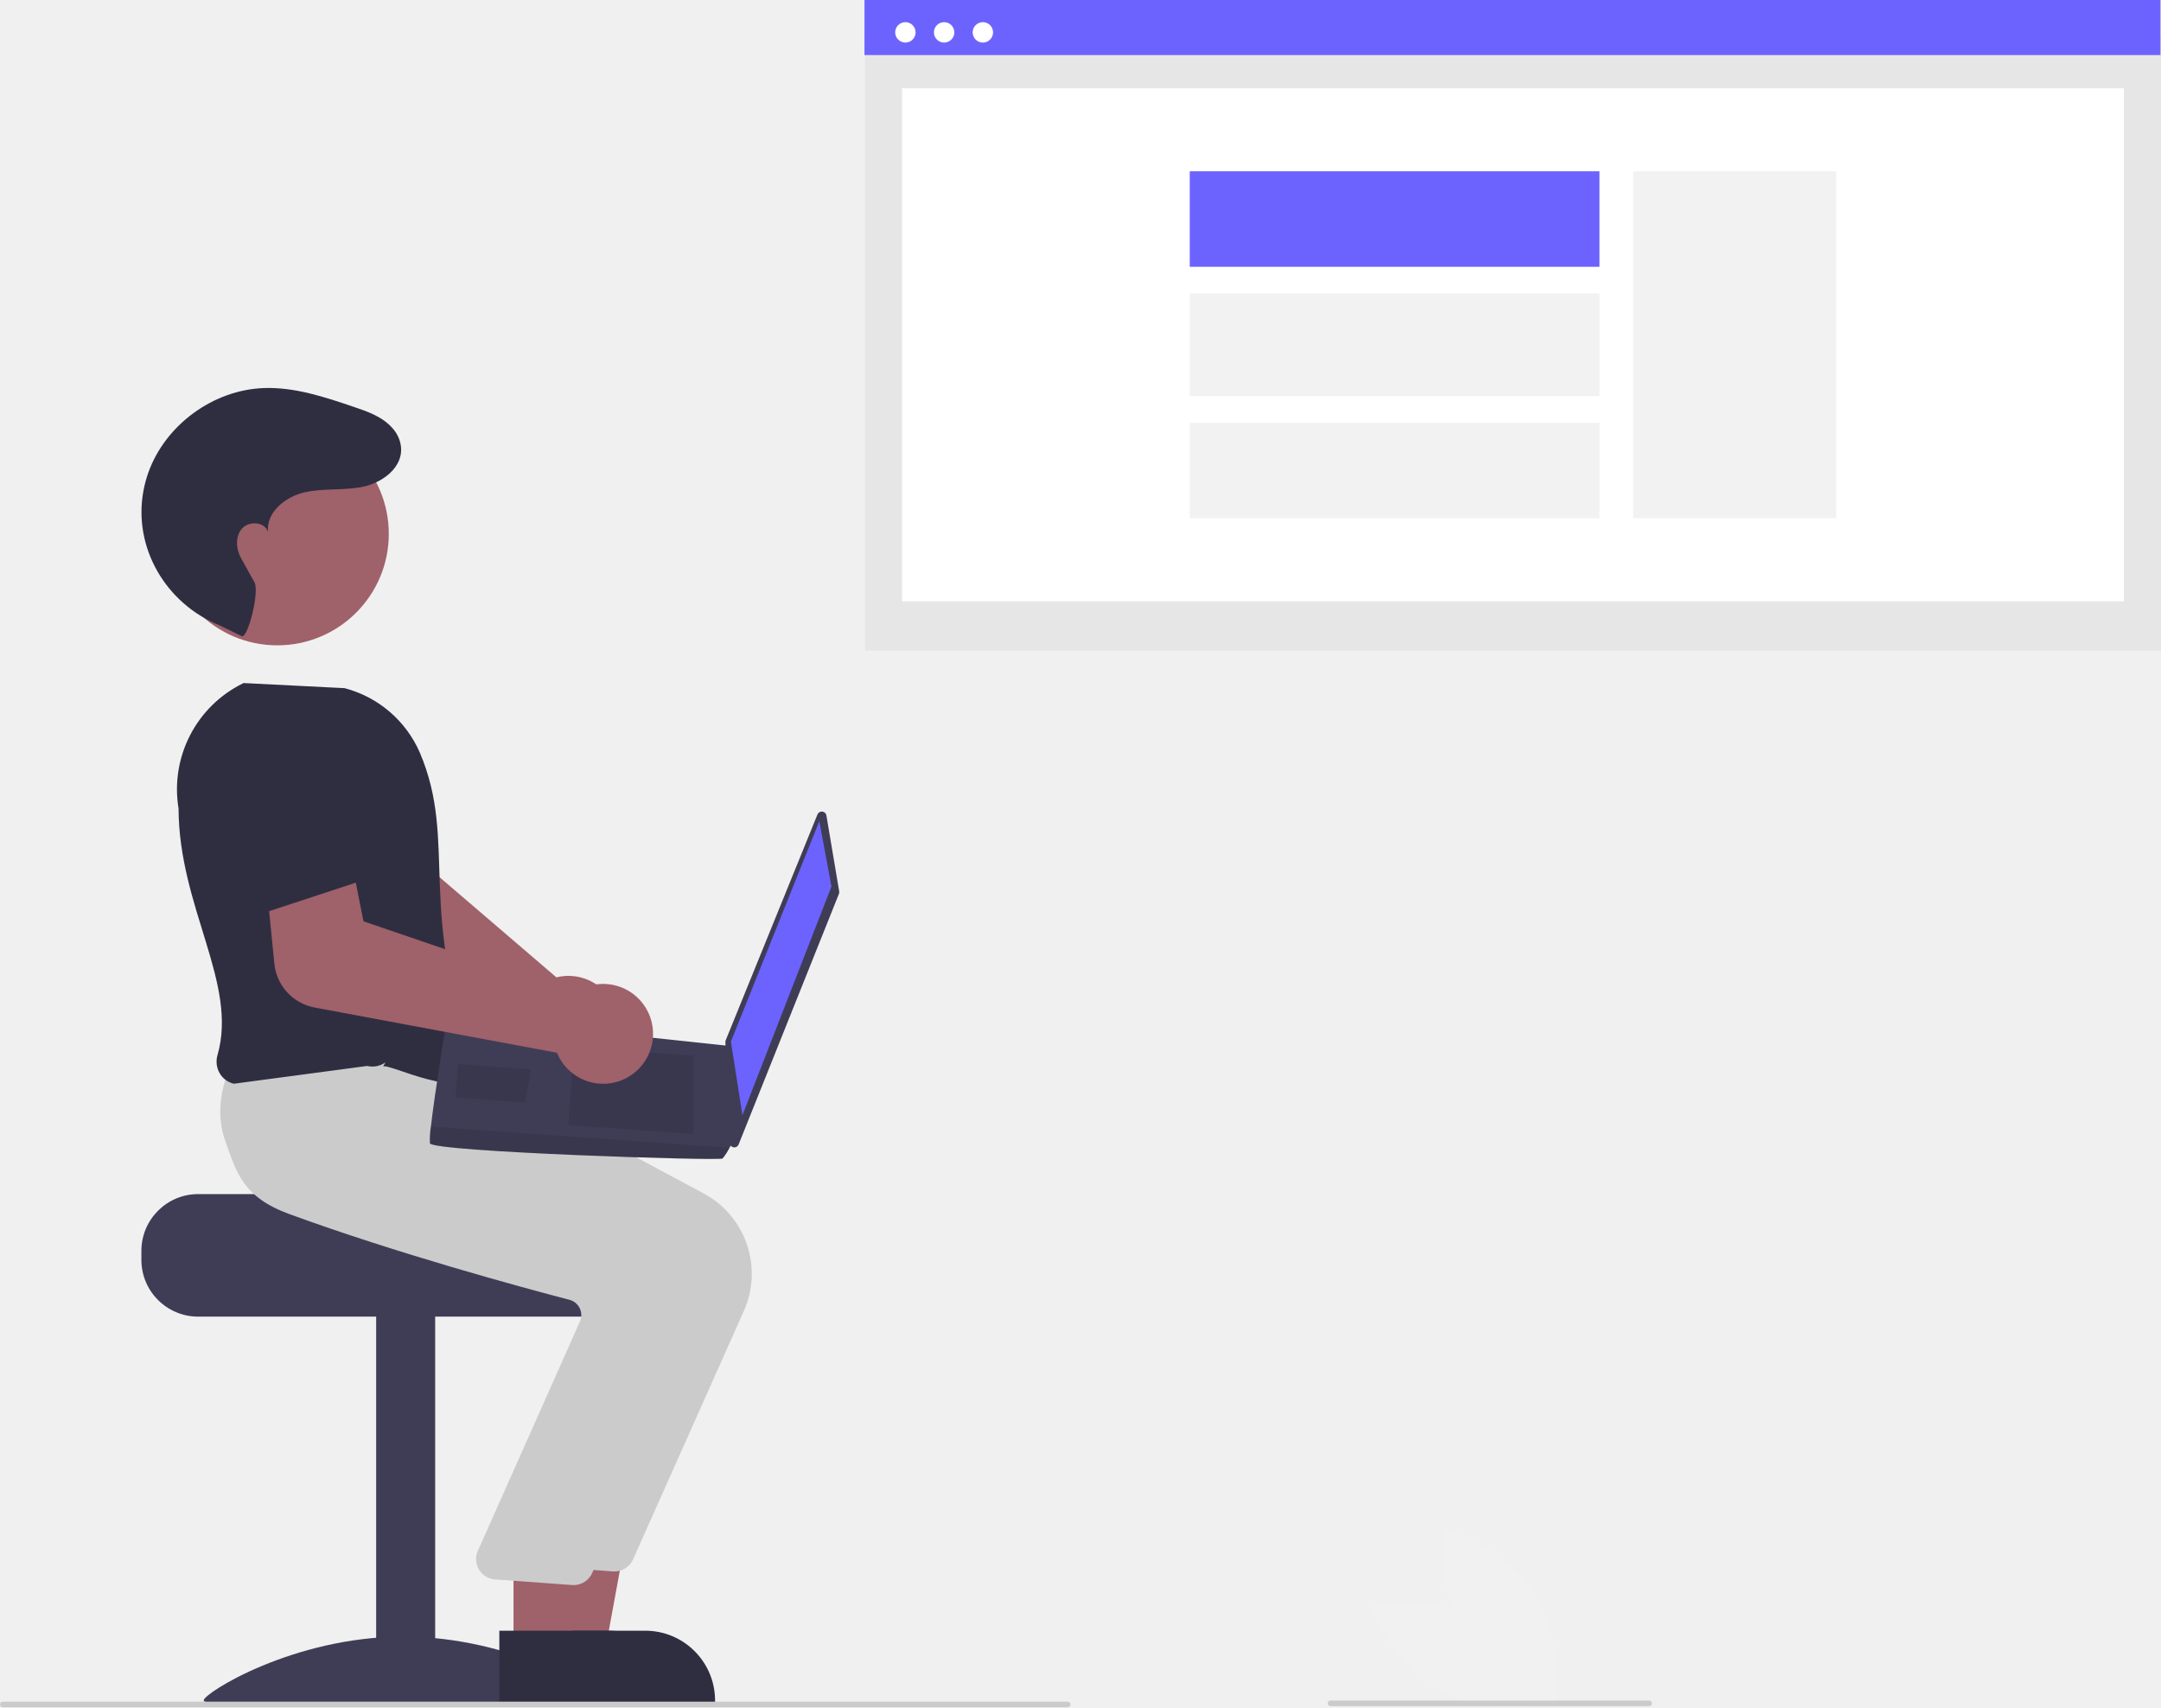
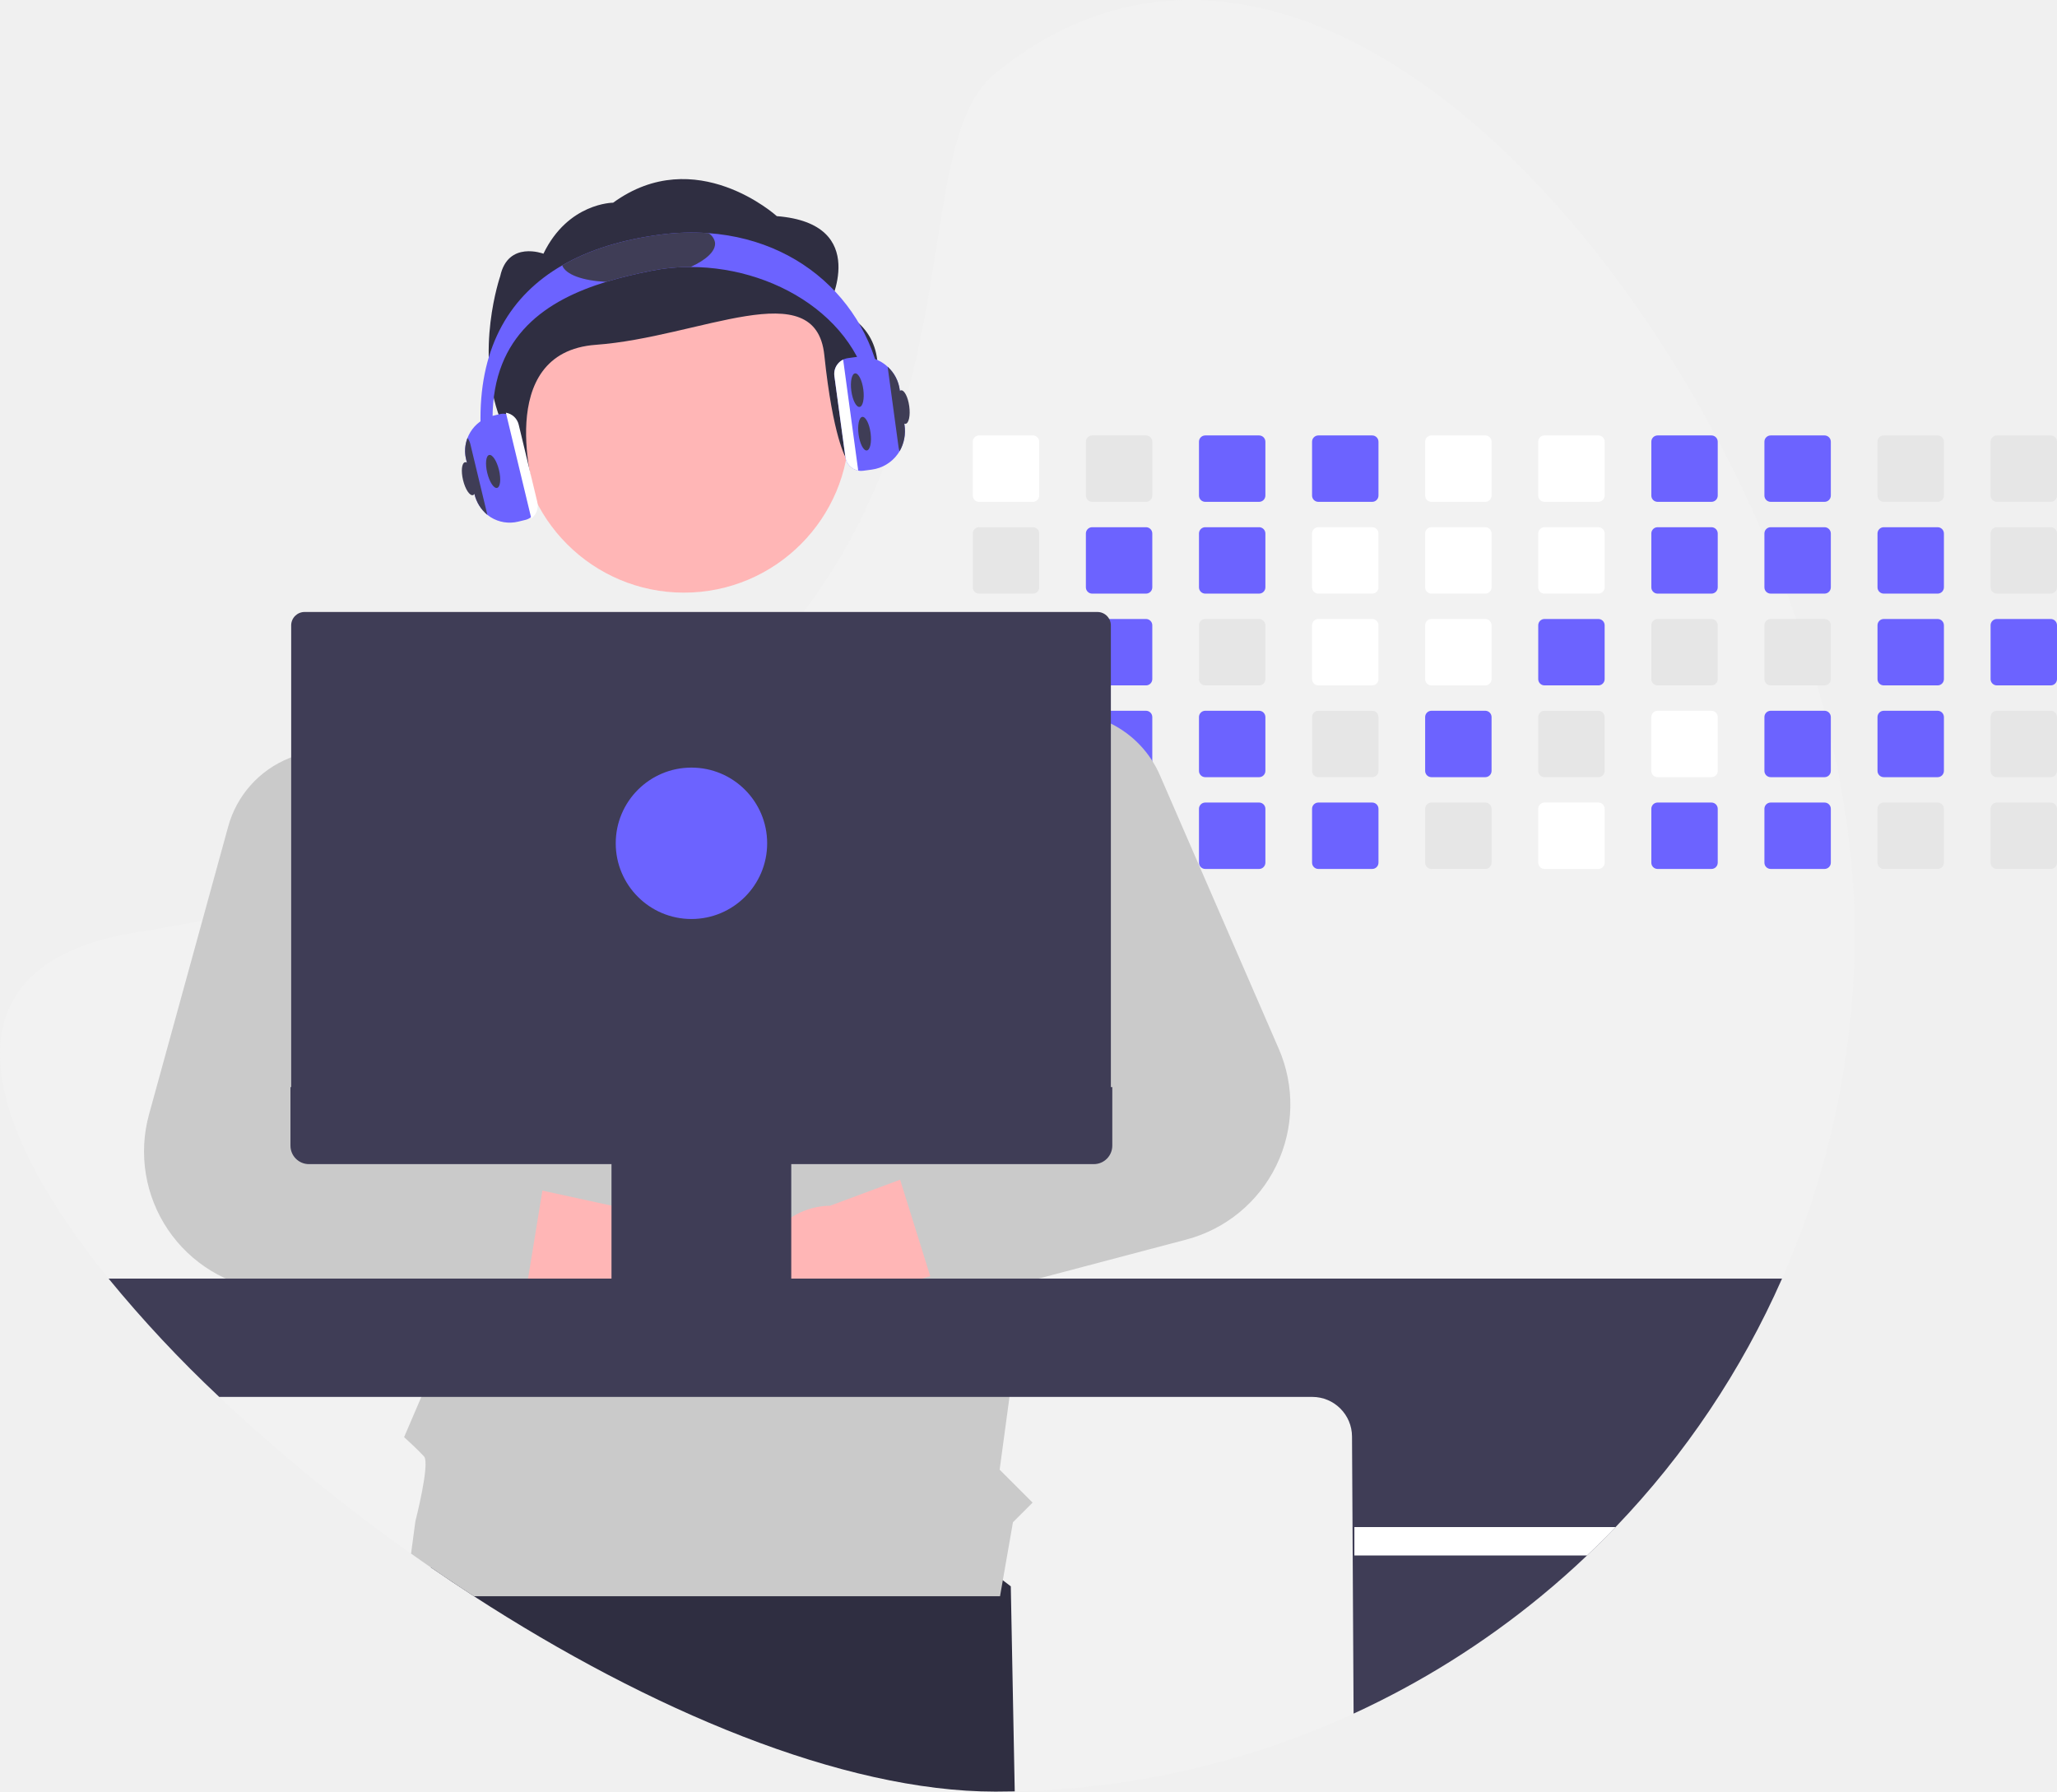
- <svg xmlns="http://www.w3.org/2000/svg" data-name="Layer 1" width="773.114" height="610.804" viewBox="0 0 773.114 610.804">
-   <rect id="e81a7c33-c795-457d-8abc-c4a3c260cd56" data-name="Rectangle 62" x="309.473" y="12.711" width="463.641" height="220.006" fill="#e6e6e6" />
-   <rect id="be98c830-918a-42d1-b1b0-0085d5874e90" data-name="Rectangle 75" x="322.731" y="31.577" width="437.126" height="183.558" fill="#fff" />
-   <rect id="ea07d9fd-7a34-4098-acd7-056fd1871281" data-name="Rectangle 80" x="309.276" width="463.641" height="19.697" fill="#6c63ff" />
-   <circle id="b9ed5a45-8896-4ed9-86b4-15f853c9a185" data-name="Ellipse 90" cx="323.913" cy="11.582" r="3.651" fill="#fff" />
-   <circle id="a9233a38-f8ba-48e0-88f3-496fd4836d40" data-name="Ellipse 91" cx="337.77" cy="11.582" r="3.651" fill="#fff" />
-   <circle id="aa82180f-a6a9-4f5f-82fc-e73106f4ad92" data-name="Ellipse 92" cx="351.627" cy="11.582" r="3.651" fill="#fff" />
-   <rect x="584.272" y="61.279" width="72.676" height="124.155" fill="#f2f2f2" />
-   <rect x="425.64" y="61.277" width="146.59" height="34.175" fill="#6c63ff" />
-   <rect x="425.64" y="104.969" width="146.59" height="36.771" fill="#f2f2f2" />
-   <rect x="425.64" y="151.257" width="146.59" height="34.175" fill="#f2f2f2" />
-   <path d="M434.646,511.7a17.867,17.867,0,0,0-19.79-17.862,17.202,17.202,0,0,0-2.348.433l-60.464-51.827,3.613-19.475-29.802-9.658-8.985,31.211a18.103,18.103,0,0,0,7.68,20.204l74.381,47.045a17.068,17.068,0,0,0,.091,1.752,17.867,17.867,0,0,0,21.691,15.502,17.382,17.382,0,0,0,2.105-.608A17.92,17.92,0,0,0,434.646,511.7Z" transform="translate(-213.4429 -144.5982)" fill="#9f616a" />
-   <path d="M284.325,571.807h77.958c0,2.241,80.345,4.059,80.345,4.059a20.884,20.884,0,0,1,3.426,3.248,20.152,20.152,0,0,1,4.71,12.99v3.248A20.305,20.305,0,0,1,430.466,615.65H284.325a20.315,20.315,0,0,1-20.297-20.297v-3.248A20.326,20.326,0,0,1,284.325,571.807Z" transform="translate(-213.4429 -144.5982)" fill="#3f3d56" />
-   <rect x="134.573" y="470.245" width="21.109" height="136.399" fill="#3f3d56" />
-   <path d="M429.206,752.939c0,2.554-31.988.988-71.447.988s-71.447,1.566-71.447-.988,31.988-22.806,71.447-22.806S429.206,750.385,429.206,752.939Z" transform="translate(-213.4429 -144.5982)" fill="#3f3d56" />
-   <polygon points="196.707 589.916 216.613 589.914 226.084 538.282 196.703 538.284 196.707 589.916" fill="#9f616a" />
-   <path d="M405.072,753.811l64.189-.002v-.812a24.984,24.984,0,0,0-24.983-24.984h-.003l-39.205.002Z" transform="translate(-213.4429 -144.5982)" fill="#2f2e41" />
-   <path d="M439.924,702.496l39.687-88.996a32.616,32.616,0,0,0-14.32-41.868l-86.083-46.161-39.282-3.341-36.234-3.294-.261.442c-.334.565-8.125,14.021-2.859,28.776,3.995,11.192,14.385,19.934,30.883,25.984,38.507,14.119,82.991,26.187,100.328,30.719a5.604,5.604,0,0,1,3.591,2.857,5.681,5.681,0,0,1,.319,4.545L398.822,694.997a7.307,7.307,0,0,0,6.186,9.79l27.55,2.006q.351.033.699.033A7.302,7.302,0,0,0,439.924,702.496Z" transform="translate(-213.4429 -144.5982)" fill="#cbcbcb" />
-   <polygon points="183.716 589.916 203.622 589.914 213.094 538.282 183.713 538.284 183.716 589.916" fill="#9f616a" />
-   <path d="M392.082,753.811l64.189-.002v-.812a24.984,24.984,0,0,0-24.983-24.984h-.003l-39.205.002Z" transform="translate(-213.4429 -144.5982)" fill="#2f2e41" />
-   <path d="M425.31,707.367l39.687-88.996a32.616,32.616,0,0,0-14.32-41.868l-86.083-46.161-39.282-3.341-28.381-2.462.004-.389c-.334.565-8.125,14.021-2.859,28.776,3.995,11.192,6.266,19.934,22.764,25.984,38.507,14.119,82.991,26.187,100.328,30.719a5.604,5.604,0,0,1,3.591,2.857,5.681,5.681,0,0,1,.319,4.545L384.208,699.868a7.307,7.307,0,0,0,6.186,9.79l27.55,2.006q.351.033.699.033A7.302,7.302,0,0,0,425.31,707.367Z" transform="translate(-213.4429 -144.5982)" fill="#cbcbcb" />
-   <path d="M350.517,526.163c1.903-1.346,29.228,12.99,34.1,1.624-22.733-56.833-7.068-81.374-20.993-113.965a40.581,40.581,0,0,0-26.901-23.025l-36.129-1.824-.187.09a42.227,42.227,0,0,0-23.089,44.798c.129,35.469,21.35,62.521,13.93,88.247a8.317,8.317,0,0,0,.786,6.468,7.931,7.931,0,0,0,5.059,3.749l47.705-6.364a8.061,8.061,0,0,0,6.522-1.262Z" transform="translate(-213.4429 -144.5982)" fill="#2f2e41" />
-   <circle cx="99.209" cy="190.998" r="39.882" fill="#9f616a" />
-   <path d="M299.948,372.203c2.119.927,6.458-15.958,4.515-19.335-2.891-5.022-2.72-4.986-4.639-8.309s-2.348-7.871.137-10.794,8.236-2.536,9.37,1.13c-.73-6.963,6.157-12.559,12.979-14.132s14.017-.596,20.877-1.996c7.961-1.624,16.243-8.297,13.067-17.051a12.33,12.33,0,0,0-2.405-3.952c-3.67-4.126-8.803-5.888-13.822-7.591-10.441-3.544-21.168-7.132-32.187-6.741-18.105.643-35.22,13.159-41.32,30.218a42.473,42.473,0,0,0-1.759,6.536c-3.782,20.337,8.028,40.397,27.209,48.141Z" transform="translate(-213.4429 -144.5982)" fill="#2f2e41" />
-   <path d="M509.097,436.337l4.573,27.156a1.672,1.672,0,0,1-.096.899l-35.88,89.653a1.672,1.672,0,0,1-3.222-.551l-1.52-36.027a1.672,1.672,0,0,1,.121-.7l32.827-80.782a1.672,1.672,0,0,1,3.197.352Z" transform="translate(-213.4429 -144.5982)" fill="#3f3d56" />
-   <polygon points="293.114 293.823 297.46 317.153 265.619 398.964 261.485 372.647 293.114 293.823" fill="#6c63ff" />
-   <path d="M367.247,553.628c.783,3.058,103.64,6.369,104.707,5.444a21.674,21.674,0,0,0,2.474-3.828c1.078-1.925,2.076-3.856,2.076-3.856l-1.69-32.529L373.492,508.031s-4.483,27.146-5.89,39.617A29.957,29.957,0,0,0,367.247,553.628Z" transform="translate(-213.4429 -144.5982)" fill="#3f3d56" />
-   <polygon points="248.114 377.702 248.123 405.727 203.309 402.541 205.292 374.657 248.114 377.702" opacity="0.1" style="isolation:isolate" />
-   <polygon points="189.717 382.557 189.988 382.523 187.872 394.437 162.975 392.667 163.825 380.716 189.717 382.557" opacity="0.1" style="isolation:isolate" />
-   <path d="M367.247,553.628c.783,3.058,103.64,6.369,104.707,5.444a21.674,21.674,0,0,0,2.474-3.828l-106.826-7.596A29.957,29.957,0,0,0,367.247,553.628Z" transform="translate(-213.4429 -144.5982)" opacity="0.1" style="isolation:isolate" />
-   <path d="M325.946,505.051l86.764,16.192a17.078,17.078,0,0,0,.734,1.593,17.906,17.906,0,0,0,11.491,8.973,17.72,17.72,0,0,0,14.399-2.609,17.864,17.864,0,0,0-18.475-30.512,17.168,17.168,0,0,0-2.02,1.272l-75.361-25.744-3.857-19.429L308.361,456.856l3.239,32.57A17.767,17.767,0,0,0,325.946,505.051Z" transform="translate(-213.4429 -144.5982)" fill="#9f616a" />
-   <path d="M307.302,471.383l45.422-14.929-10.596-30.423a18.135,18.135,0,0,0-20.107-11.924h0a18.135,18.135,0,0,0-15.153,18.089Z" transform="translate(-213.4429 -144.5982)" fill="#2f2e41" />
-   <path d="M595.443,755.402h-381a1,1,0,1,1,0-2h381a1,1,0,0,1,0,2Z" transform="translate(-213.4429 -144.5982)" fill="#cbcbcb" />
-   <path d="M743.65,723.895c18.274,9.457,26.398,30.049,26.398,30.049s-21.503,5.258-39.777-4.199-26.398-30.049-26.398-30.049S725.376,714.438,743.65,723.895Z" transform="translate(-213.4429 -144.5982)" fill="#f1f1f1" />
-   <path d="M737.806,730.708c10.905,17.449,32.086,23.881,32.086,23.881s3.501-21.858-7.403-39.306-32.086-23.881-32.086-23.881S726.901,713.259,737.806,730.708Z" transform="translate(-213.4429 -144.5982)" fill="#f1f1f1" />
-   <path d="M803.443,755.005h-114a1,1,0,0,1,0-2h114a1,1,0,0,1,0,2Z" transform="translate(-213.4429 -144.5982)" fill="#cbcbcb" />
+ <svg xmlns="http://www.w3.org/2000/svg" data-name="Layer 1" width="850.538" height="740.83" viewBox="0 0 850.538 740.83">
+   <path d="M941.609,465.125a354.21,354.21,0,0,1-98.85,245.9q-5.745,6.015-11.8,11.74-9.225,8.775-19.07,16.87a353.934,353.934,0,0,1-217.58,80.69q-3.975.09-7.98.09c-63.43,0-143.21-33.88-215.61-80.78q-8.985-5.82-17.81-11.91-4.125-2.82-8.21-5.72a730.43,730.43,0,0,1-79.32-64.8,514.116,514.116,0,0,1-45.75-48.92c-55.63-68.62-67.9-130.45,11.41-143.16q14.085-2.25,27.34-4.81,19.2-3.69,36.75-7.97,23.64-5.745,44.42-12.46,6.99-2.25,13.66-4.59c65.74-23.09,109.74-53.2,139.69-85.87q7.62-8.295,14.05-16.79a236.055,236.055,0,0,0,17.83-27.12,254.898,254.898,0,0,0,18.41-41.05l.27-.78c23.83-68.74,16.58-132.5,42.87-153.84,112.38-91.23,252.29,38.69,317.96,191.9q4.965,11.58,9.34,23.3,1.965,5.235,3.79,10.49,4.8,13.695,8.71,27.46,1.5,5.25,2.86,10.49c.97,3.77,1.9,7.53,2.76,11.29C938.139,412.305,941.609,439.455,941.609,465.125Z" transform="translate(-174.731 -79.58524)" fill="#f2f2f2" />
+   <path d="M594.309,820.325q-3.975.09-7.98.09c-63.43,0-143.21-33.88-215.61-80.78q-8.985-5.82-17.81-11.91l5.16-31.4,156.21-20.74,78.4,59.95Z" transform="translate(-174.731 -79.58524)" fill="#2f2e41" />
+   <path d="M601.829,259.635h-22.26a2.601,2.601,0,0,0-2.6,2.6v22.27a2.593,2.593,0,0,0,2.6,2.59h22.26a2.599,2.599,0,0,0,2.6-2.59v-22.27A2.608,2.608,0,0,0,601.829,259.635Z" transform="translate(-174.731 -79.58524)" fill="#fff" />
+   <path d="M601.829,297.585h-22.26a2.601,2.601,0,0,0-2.6,2.6v22.27a2.593,2.593,0,0,0,2.6,2.59h22.26a2.599,2.599,0,0,0,2.6-2.59v-22.27A2.608,2.608,0,0,0,601.829,297.585Z" transform="translate(-174.731 -79.58524)" fill="#e6e6e6" />
+   <path d="M601.829,335.535h-22.26a2.601,2.601,0,0,0-2.6,2.6v22.26a2.595,2.595,0,0,0,2.6,2.6h22.26a2.601,2.601,0,0,0,2.6-2.6v-22.26A2.608,2.608,0,0,0,601.829,335.535Z" transform="translate(-174.731 -79.58524)" fill="#e6e6e6" />
+   <path d="M604.389,375.625a2.617,2.617,0,0,0-2.56-2.14h-22.26a2.601,2.601,0,0,0-2.6,2.6v22.26a2.595,2.595,0,0,0,2.6,2.6h22.26a2.601,2.601,0,0,0,2.6-2.6v-22.26A2.313,2.313,0,0,0,604.389,375.625Z" transform="translate(-174.731 -79.58524)" fill="#e6e6e6" />
+   <path d="M602.839,411.635a2.634,2.634,0,0,0-1.01-.2h-22.26a2.595,2.595,0,0,0-2.6,2.6v22.26a2.588,2.588,0,0,0,2.6,2.6h22.26a2.601,2.601,0,0,0,2.6-2.6v-22.26A2.616,2.616,0,0,0,602.839,411.635Z" transform="translate(-174.731 -79.58524)" fill="#e6e6e6" />
+   <path d="M648.589,259.635h-22.26a2.601,2.601,0,0,0-2.6,2.6v22.27a2.593,2.593,0,0,0,2.6,2.59h22.26a2.599,2.599,0,0,0,2.6-2.59v-22.27A2.608,2.608,0,0,0,648.589,259.635Z" transform="translate(-174.731 -79.58524)" fill="#e6e6e6" />
+   <path d="M648.589,297.585h-22.26a2.601,2.601,0,0,0-2.6,2.6v22.27a2.593,2.593,0,0,0,2.6,2.59h22.26a2.599,2.599,0,0,0,2.6-2.59v-22.27A2.608,2.608,0,0,0,648.589,297.585Z" transform="translate(-174.731 -79.58524)" fill="#6c63ff" />
+   <path d="M648.589,335.535h-22.26a2.601,2.601,0,0,0-2.6,2.6v22.26a2.595,2.595,0,0,0,2.6,2.6h22.26a2.601,2.601,0,0,0,2.6-2.6v-22.26A2.608,2.608,0,0,0,648.589,335.535Z" transform="translate(-174.731 -79.58524)" fill="#6c63ff" />
+   <path d="M648.589,373.485h-22.26a2.593,2.593,0,0,0-2.46,1.78,2.478,2.478,0,0,0-.14.82v22.26a2.595,2.595,0,0,0,2.6,2.6h22.26a2.601,2.601,0,0,0,2.6-2.6v-22.26A2.608,2.608,0,0,0,648.589,373.485Z" transform="translate(-174.731 -79.58524)" fill="#6c63ff" />
+   <path d="M648.589,411.435h-22.26a2.595,2.595,0,0,0-2.6,2.6v22.26a2.595,2.595,0,0,0,2.6,2.6h22.26a2.601,2.601,0,0,0,2.6-2.6v-22.26A2.601,2.601,0,0,0,648.589,411.435Z" transform="translate(-174.731 -79.58524)" fill="#e6e6e6" />
+   <path d="M695.349,259.635h-22.26a2.601,2.601,0,0,0-2.6,2.6v22.27a2.593,2.593,0,0,0,2.6,2.59h22.26a2.599,2.599,0,0,0,2.6-2.59v-22.27A2.608,2.608,0,0,0,695.349,259.635Z" transform="translate(-174.731 -79.58524)" fill="#6c63ff" />
+   <path d="M695.349,297.585h-22.26a2.601,2.601,0,0,0-2.6,2.6v22.27a2.593,2.593,0,0,0,2.6,2.59h22.26a2.599,2.599,0,0,0,2.6-2.59v-22.27A2.608,2.608,0,0,0,695.349,297.585Z" transform="translate(-174.731 -79.58524)" fill="#6c63ff" />
+   <path d="M695.349,335.535h-22.26a2.601,2.601,0,0,0-2.6,2.6v22.26a2.595,2.595,0,0,0,2.6,2.6h22.26a2.601,2.601,0,0,0,2.6-2.6v-22.26A2.608,2.608,0,0,0,695.349,335.535Z" transform="translate(-174.731 -79.58524)" fill="#e6e6e6" />
+   <path d="M695.349,373.485h-22.26a2.601,2.601,0,0,0-2.6,2.6v22.26a2.595,2.595,0,0,0,2.6,2.6h22.26a2.601,2.601,0,0,0,2.6-2.6v-22.26A2.608,2.608,0,0,0,695.349,373.485Z" transform="translate(-174.731 -79.58524)" fill="#6c63ff" />
+   <path d="M695.349,411.435h-22.26a2.595,2.595,0,0,0-2.6,2.6v22.26a2.595,2.595,0,0,0,2.6,2.6h22.26a2.601,2.601,0,0,0,2.6-2.6v-22.26A2.601,2.601,0,0,0,695.349,411.435Z" transform="translate(-174.731 -79.58524)" fill="#6c63ff" />
+   <path d="M742.109,259.635h-22.26a2.601,2.601,0,0,0-2.6,2.6v22.27a2.593,2.593,0,0,0,2.6,2.59h22.26a2.599,2.599,0,0,0,2.6-2.59v-22.27A2.608,2.608,0,0,0,742.109,259.635Z" transform="translate(-174.731 -79.58524)" fill="#6c63ff" />
+   <path d="M742.109,297.585h-22.26a2.601,2.601,0,0,0-2.6,2.6v22.27a2.593,2.593,0,0,0,2.6,2.59h22.26a2.599,2.599,0,0,0,2.6-2.59v-22.27A2.608,2.608,0,0,0,742.109,297.585Z" transform="translate(-174.731 -79.58524)" fill="#fff" />
+   <path d="M742.109,335.535h-22.26a2.601,2.601,0,0,0-2.6,2.6v22.26a2.595,2.595,0,0,0,2.6,2.6h22.26a2.601,2.601,0,0,0,2.6-2.6v-22.26A2.608,2.608,0,0,0,742.109,335.535Z" transform="translate(-174.731 -79.58524)" fill="#fff" />
+   <path d="M742.109,373.485h-22.26a2.601,2.601,0,0,0-2.6,2.6v22.26a2.595,2.595,0,0,0,2.6,2.6h22.26a2.601,2.601,0,0,0,2.6-2.6v-22.26A2.608,2.608,0,0,0,742.109,373.485Z" transform="translate(-174.731 -79.58524)" fill="#e6e6e6" />
+   <path d="M742.109,411.435h-22.26a2.595,2.595,0,0,0-2.6,2.6v22.26a2.595,2.595,0,0,0,2.6,2.6h22.26a2.601,2.601,0,0,0,2.6-2.6v-22.26A2.601,2.601,0,0,0,742.109,411.435Z" transform="translate(-174.731 -79.58524)" fill="#6c63ff" />
+   <path d="M788.869,259.635h-22.27a2.599,2.599,0,0,0-2.59,2.6v22.27a2.591,2.591,0,0,0,2.59,2.59h22.27a2.599,2.599,0,0,0,2.6-2.59v-22.27A2.608,2.608,0,0,0,788.869,259.635Z" transform="translate(-174.731 -79.58524)" fill="#fff" />
+   <path d="M788.869,297.585h-22.27a2.599,2.599,0,0,0-2.59,2.6v22.27a2.59,2.59,0,0,0,2.59,2.59h22.27a2.599,2.599,0,0,0,2.6-2.59v-22.27A2.608,2.608,0,0,0,788.869,297.585Z" transform="translate(-174.731 -79.58524)" fill="#fff" />
+   <path d="M788.869,335.535h-22.27a2.599,2.599,0,0,0-2.59,2.6v22.26a2.593,2.593,0,0,0,2.59,2.6h22.27a2.601,2.601,0,0,0,2.6-2.6v-22.26A2.608,2.608,0,0,0,788.869,335.535Z" transform="translate(-174.731 -79.58524)" fill="#fff" />
+   <path d="M788.869,373.485h-22.27a2.599,2.599,0,0,0-2.59,2.6v22.26a2.593,2.593,0,0,0,2.59,2.6h22.27a2.601,2.601,0,0,0,2.6-2.6v-22.26A2.608,2.608,0,0,0,788.869,373.485Z" transform="translate(-174.731 -79.58524)" fill="#6c63ff" />
+   <path d="M788.869,411.435h-22.27a2.593,2.593,0,0,0-2.59,2.6v22.26a2.593,2.593,0,0,0,2.59,2.6h22.27a2.601,2.601,0,0,0,2.6-2.6v-22.26A2.601,2.601,0,0,0,788.869,411.435Z" transform="translate(-174.731 -79.58524)" fill="#e6e6e6" />
+   <path d="M835.629,259.635h-22.27a2.599,2.599,0,0,0-2.59,2.6v22.27a2.591,2.591,0,0,0,2.59,2.59h22.27a2.599,2.599,0,0,0,2.6-2.59v-22.27A2.608,2.608,0,0,0,835.629,259.635Z" transform="translate(-174.731 -79.58524)" fill="#fff" />
+   <path d="M835.629,297.585h-22.27a2.599,2.599,0,0,0-2.59,2.6v22.27a2.59,2.59,0,0,0,2.59,2.59h22.27a2.599,2.599,0,0,0,2.6-2.59v-22.27A2.608,2.608,0,0,0,835.629,297.585Z" transform="translate(-174.731 -79.58524)" fill="#fff" />
+   <path d="M835.629,335.535h-22.27a2.599,2.599,0,0,0-2.59,2.6v22.26a2.593,2.593,0,0,0,2.59,2.6h22.27a2.601,2.601,0,0,0,2.6-2.6v-22.26A2.608,2.608,0,0,0,835.629,335.535Z" transform="translate(-174.731 -79.58524)" fill="#6c63ff" />
+   <path d="M835.629,373.485h-22.27a2.599,2.599,0,0,0-2.59,2.6v22.26a2.593,2.593,0,0,0,2.59,2.6h22.27a2.601,2.601,0,0,0,2.6-2.6v-22.26A2.608,2.608,0,0,0,835.629,373.485Z" transform="translate(-174.731 -79.58524)" fill="#e6e6e6" />
+   <path d="M835.629,411.435h-22.27a2.593,2.593,0,0,0-2.59,2.6v22.26a2.593,2.593,0,0,0,2.59,2.6h22.27a2.601,2.601,0,0,0,2.6-2.6v-22.26A2.601,2.601,0,0,0,835.629,411.435Z" transform="translate(-174.731 -79.58524)" fill="#fff" />
+   <path d="M882.389,259.635h-22.27a2.599,2.599,0,0,0-2.59,2.6v22.27a2.591,2.591,0,0,0,2.59,2.59h22.27a2.599,2.599,0,0,0,2.6-2.59v-22.27A2.608,2.608,0,0,0,882.389,259.635Z" transform="translate(-174.731 -79.58524)" fill="#6c63ff" />
+   <path d="M882.389,297.585h-22.27a2.599,2.599,0,0,0-2.59,2.6v22.27a2.59,2.59,0,0,0,2.59,2.59h22.27a2.599,2.599,0,0,0,2.6-2.59v-22.27A2.608,2.608,0,0,0,882.389,297.585Z" transform="translate(-174.731 -79.58524)" fill="#6c63ff" />
+   <path d="M882.389,335.535h-22.27a2.599,2.599,0,0,0-2.59,2.6v22.26a2.593,2.593,0,0,0,2.59,2.6h22.27a2.601,2.601,0,0,0,2.6-2.6v-22.26A2.608,2.608,0,0,0,882.389,335.535Z" transform="translate(-174.731 -79.58524)" fill="#e6e6e6" />
+   <path d="M882.389,373.485h-22.27a2.599,2.599,0,0,0-2.59,2.6v22.26a2.593,2.593,0,0,0,2.59,2.6h22.27a2.601,2.601,0,0,0,2.6-2.6v-22.26A2.608,2.608,0,0,0,882.389,373.485Z" transform="translate(-174.731 -79.58524)" fill="#fff" />
+   <path d="M882.389,411.435h-22.27a2.593,2.593,0,0,0-2.59,2.6v22.26a2.593,2.593,0,0,0,2.59,2.6h22.27a2.601,2.601,0,0,0,2.6-2.6v-22.26A2.601,2.601,0,0,0,882.389,411.435Z" transform="translate(-174.731 -79.58524)" fill="#6c63ff" />
+   <path d="M929.149,259.635h-22.27a2.599,2.599,0,0,0-2.59,2.6v22.27a2.591,2.591,0,0,0,2.59,2.59h22.27a2.599,2.599,0,0,0,2.6-2.59v-22.27A2.608,2.608,0,0,0,929.149,259.635Z" transform="translate(-174.731 -79.58524)" fill="#6c63ff" />
+   <path d="M929.149,297.585h-22.27a2.599,2.599,0,0,0-2.59,2.6v22.27a2.59,2.59,0,0,0,2.59,2.59h22.27a2.599,2.599,0,0,0,2.6-2.59v-22.27A2.608,2.608,0,0,0,929.149,297.585Z" transform="translate(-174.731 -79.58524)" fill="#6c63ff" />
+   <path d="M929.149,335.535h-22.27a2.599,2.599,0,0,0-2.59,2.6v22.26a2.593,2.593,0,0,0,2.59,2.6h22.27a2.601,2.601,0,0,0,2.6-2.6v-22.26A2.608,2.608,0,0,0,929.149,335.535Z" transform="translate(-174.731 -79.58524)" fill="#e6e6e6" />
+   <path d="M929.149,373.485h-22.27a2.599,2.599,0,0,0-2.59,2.6v22.26a2.593,2.593,0,0,0,2.59,2.6h22.27a2.601,2.601,0,0,0,2.6-2.6v-22.26A2.608,2.608,0,0,0,929.149,373.485Z" transform="translate(-174.731 -79.58524)" fill="#6c63ff" />
+   <path d="M929.149,411.435h-22.27a2.593,2.593,0,0,0-2.59,2.6v22.26a2.593,2.593,0,0,0,2.59,2.6h22.27a2.601,2.601,0,0,0,2.6-2.6v-22.26A2.601,2.601,0,0,0,929.149,411.435Z" transform="translate(-174.731 -79.58524)" fill="#6c63ff" />
+   <path d="M975.909,259.635h-22.27a2.599,2.599,0,0,0-2.59,2.6v22.27a2.591,2.591,0,0,0,2.59,2.59h22.27a2.599,2.599,0,0,0,2.6-2.59v-22.27A2.608,2.608,0,0,0,975.909,259.635Z" transform="translate(-174.731 -79.58524)" fill="#e6e6e6" />
+   <path d="M975.909,297.585h-22.27a2.599,2.599,0,0,0-2.59,2.6v22.27a2.59,2.59,0,0,0,2.59,2.59h22.27a2.599,2.599,0,0,0,2.6-2.59v-22.27A2.608,2.608,0,0,0,975.909,297.585Z" transform="translate(-174.731 -79.58524)" fill="#6c63ff" />
+   <path d="M975.909,335.535h-22.27a2.599,2.599,0,0,0-2.59,2.6v22.26a2.593,2.593,0,0,0,2.59,2.6h22.27a2.601,2.601,0,0,0,2.6-2.6v-22.26A2.608,2.608,0,0,0,975.909,335.535Z" transform="translate(-174.731 -79.58524)" fill="#6c63ff" />
+   <path d="M975.909,373.485h-22.27a2.599,2.599,0,0,0-2.59,2.6v22.26a2.593,2.593,0,0,0,2.59,2.6h22.27a2.601,2.601,0,0,0,2.6-2.6v-22.26A2.608,2.608,0,0,0,975.909,373.485Z" transform="translate(-174.731 -79.58524)" fill="#6c63ff" />
+   <path d="M975.909,411.435h-22.27a2.593,2.593,0,0,0-2.59,2.6v22.26a2.593,2.593,0,0,0,2.59,2.6h22.27a2.601,2.601,0,0,0,2.6-2.6v-22.26A2.601,2.601,0,0,0,975.909,411.435Z" transform="translate(-174.731 -79.58524)" fill="#e6e6e6" />
+   <path d="M1022.669,259.635h-22.27a2.599,2.599,0,0,0-2.59,2.6v22.27a2.591,2.591,0,0,0,2.59,2.59h22.27a2.599,2.599,0,0,0,2.6-2.59v-22.27A2.608,2.608,0,0,0,1022.669,259.635Z" transform="translate(-174.731 -79.58524)" fill="#e6e6e6" />
+   <path d="M1022.669,297.585h-22.27a2.599,2.599,0,0,0-2.59,2.6v22.27a2.591,2.591,0,0,0,2.59,2.59h22.27a2.599,2.599,0,0,0,2.6-2.59v-22.27A2.608,2.608,0,0,0,1022.669,297.585Z" transform="translate(-174.731 -79.58524)" fill="#e6e6e6" />
+   <path d="M1022.669,335.535h-22.27a2.599,2.599,0,0,0-2.59,2.6v22.26a2.593,2.593,0,0,0,2.59,2.6h22.27a2.601,2.601,0,0,0,2.6-2.6v-22.26A2.608,2.608,0,0,0,1022.669,335.535Z" transform="translate(-174.731 -79.58524)" fill="#6c63ff" />
+   <path d="M1022.669,373.485h-22.27a2.599,2.599,0,0,0-2.59,2.6v22.26a2.593,2.593,0,0,0,2.59,2.6h22.27a2.601,2.601,0,0,0,2.6-2.6v-22.26A2.608,2.608,0,0,0,1022.669,373.485Z" transform="translate(-174.731 -79.58524)" fill="#e6e6e6" />
+   <path d="M1022.669,411.435h-22.27a2.593,2.593,0,0,0-2.59,2.6v22.26a2.593,2.593,0,0,0,2.59,2.6h22.27a2.601,2.601,0,0,0,2.6-2.6v-22.26A2.601,2.601,0,0,0,1022.669,411.435Z" transform="translate(-174.731 -79.58524)" fill="#e6e6e6" />
+   <polygon points="336.095 660.051 335.475 660.051 336.005 659.981 336.095 660.051" fill="#2f2e41" />
+   <circle id="b6132315-04e2-4cdb-a713-107c9cd58b0b" data-name="ab6171fa-7d69-4734-b81c-8dff60f9761b" cx="282.814" cy="176.733" r="68.322" fill="#ffb6b6" />
+   <path id="f4304bdd-ba2d-4fff-b404-410205410c5d-237" data-name="bf427902-b9bf-4946-b5d7-5c1c7e04535e" d="M517.377,206.226s17.869-34.161-21.444-37.266c0,0-33.515-30.402-67.676-5.558,0,0-18.633,0-28.823,21.086,0,0-14.655-5.558-17.876,9.317,0,0-10.723,31.055,0,59.005,10.723,27.95,14.285,31.055,14.285,31.055s-17.621-58.598,25.27-61.704,90.887-29.909,94.461,4.251,8.953,42.578,8.953,42.578S558.479,220.201,517.377,206.226Z" transform="translate(-174.731 -79.58524)" fill="#2f2e41" />
+   <path d="M634.279,424.695l-.22,1.16-2.47,13.04-17.07,90.2-1.01,5.31-2.12,11.23-2.9,15.32-6.43,33.95-1.84,9.73-.69,3.65-.24,1.28-1.91,10.07-.58,3.04-4.66,34.53-4.07,30.09,13.62,13.62-8.12,8.12-5.33,30.53.01.07H370.719q-13.2-8.55-26.02-17.63l1.79-13.4s6.16-23.93,3.57-26.79c-2.58-2.86-8.24-7.97-8.24-7.97l7.13-16.64.99-2.31-1.66-34.43-.04-.83-.55-11.35-.07-1.46-.11-2.19-2.11-43.68-.04-.72-.64-13.24-.6-12.59-.26-5.31-2.57-53.13-1.74-36.08-1.52-31.41,6.11-2.07,65.35-22.21,27.07-35.19,56.34.42,27.58.21,46.02,42.68,10.47,5,.08.04,7.51,3.59,19.04,9.09,20.13,9.62,10.33,4.93Z" transform="translate(-174.731 -79.58524)" fill="#cacaca" />
+   <path d="M443.84,637.136a30.286,30.286,0,0,1-40.664-22.43L296.617,599.588l37.043-41.902,95.511,20.78a30.45,30.45,0,0,1,14.669,58.67Z" transform="translate(-174.731 -79.58524)" fill="#ffb6b6" />
+   <path d="M396.329,560.955a13.522,13.522,0,0,0-7.89-4.87l-43.72-9.09-4.49-.93a18.933,18.933,0,0,1-12.53-9.07,19.161,19.161,0,0,1-2.45-7.9,18.895,18.895,0,0,1,.89-7.48l15.15-45.65,9.83-29.62a41.792,41.792,0,0,0,2.09-11.05,43.349,43.349,0,0,0-9.07-28.89,42.693,42.693,0,0,0-49.01-13.64c-.25.09-.51.19-.76.29a42.583,42.583,0,0,0-25.31,28.41l-10.68,38.85-22.03,80.09a57.766,57.766,0,0,0,48.96,72.68l62.97,7.38,29.14,3.42a13.497,13.497,0,0,0,14.84-10.73,4.895,4.895,0,0,0,.11-.55l.7-4.32,5.93-36.38.06-.37A13.475,13.475,0,0,0,396.329,560.955Z" transform="translate(-174.731 -79.58524)" fill="#cacaca" />
+   <path d="M511.714,638.302a30.286,30.286,0,0,0,37.094-27.94l103.362-29.994L609.588,544.109l-91.626,34.041a30.45,30.45,0,0,0-6.249,60.152Z" transform="translate(-174.731 -79.58524)" fill="#ffb6b6" />
+   <path d="M703.489,513.275,654.329,400.135a42.819,42.819,0,0,0-20.27-21.35,43.356,43.356,0,0,0-8.78-3.2c-.47-.12-.94-.23-1.41-.32a42.132,42.132,0,0,0-19.48.36,42.814,42.814,0,0,0-27.34,21.73,1.004,1.004,0,0,0-.08.14,43.1,43.1,0,0,0-.37,38.85l.61,1.22,34.74,69.77a18.9,18.9,0,0,1-10.5,26.19l-2.44.88-43.88,15.85a13.497,13.497,0,0,0-8.33,16.79l.11.35,12.3,39.36c.06.18.12.36.19.54a7.054,7.054,0,0,0,.4.99,13.482,13.482,0,0,0,15.81,7.53l23.68-6.25,4.83-1.28,61.15-16.15a57.76,57.76,0,0,0,38.22-78.86Z" transform="translate(-174.731 -79.58524)" fill="#cacaca" />
+   <path d="M219.629,608.285a514.116,514.116,0,0,0,45.75,48.92h451.97a16.446,16.446,0,0,1,16.42,16.43l.65,114.53a355.43,355.43,0,0,0,77.47-48.53q9.84-8.085,19.07-16.87,6.045-5.73,11.8-11.74a355.629,355.629,0,0,0,68.82-102.74Z" transform="translate(-174.731 -79.58524)" fill="#3f3d56" />
+   <path d="M842.759,711.025q-5.745,6.015-11.8,11.74H734.749v-11.74Z" transform="translate(-174.731 -79.58524)" fill="#fff" />
+   <path d="M633.379,335.535a5.538,5.538,0,0,0-4.87-2.9H300.669a5.555,5.555,0,0,0-5.54,5.55v196.22H634.059V338.185A5.385,5.385,0,0,0,633.379,335.535Z" transform="translate(-174.731 -79.58524)" fill="#3f3d56" />
+   <path d="M294.832,529.092V553.306a7.644,7.644,0,0,0,7.644,7.644H427.573v47.787h-1.662a.993.993,0,0,0-.993.993v3.324a.993.993,0,0,0,.993.993h77.658a.993.993,0,0,0,.993-.993v-3.324a.993.993,0,0,0-.993-.993h-1.662V560.95H627.004a7.644,7.644,0,0,0,7.644-7.644V529.092Z" transform="translate(-174.731 -79.58524)" fill="#3f3d56" />
+   <circle cx="285.903" cy="348.704" r="31.306" fill="#6c63ff" />
+   <path d="M540.399,252.585h-5c0-37.8-37.41-62.57-75.15-62.59a82.382,82.382,0,0,0-16.35,1.59c-6.06,1.21-12.35,2.66-18.53,4.55-24.37,7.47-46.97,21.91-46.97,56.45a78.591,78.591,0,0,0,2.54,19.88l-4.84,1.26a83.876,83.876,0,0,1-2.7-21.14c0-30.18,12.39-50.91,33.79-63.27,11.25-6.5,24.98-10.69,40.71-12.73a97.131,97.131,0,0,1,19.75-.6C511.049,179.105,540.399,212.385,540.399,252.585Z" transform="translate(-174.731 -79.58524)" fill="#6c63ff" />
+   <path d="M548.729,255.355l-1.97-14.56a15.71,15.71,0,0,0-5-9.56,15.816,15.816,0,0,0-13.25-4l-3.13.43a6.524,6.524,0,0,0-4.35,2.53,6.548,6.548,0,0,0-1.29,4.87l4.55,33.54a6.577,6.577,0,0,0,5.3,5.57,6.154,6.154,0,0,0,1.22.12,6.499,6.499,0,0,0,.88-.06l3.5-.47a15.791,15.791,0,0,0,10.74-6.43c.27-.38.53-.77.77-1.17A16.748,16.748,0,0,0,548.729,255.355Z" transform="translate(-174.731 -79.58524)" fill="#6c63ff" />
+   <path d="M523.359,228.275a6.432,6.432,0,0,0-2.33,1.92,6.548,6.548,0,0,0-1.29,4.87l4.55,33.54a6.577,6.577,0,0,0,5.3,5.57Z" transform="translate(-174.731 -79.58524)" fill="#fff" />
+   <path d="M548.729,255.355l-1.97-14.56a15.71,15.71,0,0,0-5-9.56l4.53,33.37a6.176,6.176,0,0,0,.41,1.56A16.748,16.748,0,0,0,548.729,255.355Z" transform="translate(-174.731 -79.58524)" fill="#3f3d56" />
+   <ellipse cx="532.218" cy="258.909" rx="2.5" ry="7" transform="translate(-204.7047 -5.69071) rotate(-7.72549)" fill="#3f3d56" />
+   <ellipse cx="529.218" cy="240.909" rx="2.5" ry="7" transform="translate(-202.3122 -6.25736) rotate(-7.72549)" fill="#3f3d56" />
+   <ellipse cx="548.218" cy="247.909" rx="2.5" ry="7" transform="translate(-203.0808 -3.63971) rotate(-7.72549)" fill="#3f3d56" />
+   <path d="M460.249,189.995a82.382,82.382,0,0,0-16.35,1.59c-6.06,1.21-12.35,2.66-18.53,4.55-9.65-.47-16.75-2.97-18.18-6.82,11.25-6.5,24.98-10.69,40.71-12.73a97.131,97.131,0,0,1,19.75-.6,5.727,5.727,0,0,1,2.72,3.82C470.839,183.285,466.869,186.985,460.249,189.995Z" transform="translate(-174.731 -79.58524)" fill="#3f3d56" />
+   <path d="M396.409,287.285l-7.7-32.01a6.024,6.024,0,0,0-4.88-4.55,6.733,6.733,0,0,0-1-.08,6.026,6.026,0,0,0-1.4.17l-2.98.72a14.904,14.904,0,0,0-10.99,17.96l3.45,14.36a15.845,15.845,0,0,0,5.34,8.62,14.045,14.045,0,0,0,1.36.97,14.809,14.809,0,0,0,11.37,1.84l2.97-.72a5.84,5.84,0,0,0,2.17-1.01A5.993,5.993,0,0,0,396.409,287.285Z" transform="translate(-174.731 -79.58524)" fill="#6c63ff" />
+   <ellipse cx="378.629" cy="274.523" rx="2.5" ry="7" transform="translate(-228.4506 16.61926) rotate(-13.53051)" fill="#3f3d56" />
+   <ellipse cx="368.629" cy="277.523" rx="2.5" ry="7" transform="translate(-229.4301 14.36289) rotate(-13.53051)" fill="#3f3d56" />
+   <path d="M396.899,287.165l-7.7-32.01a6.532,6.532,0,0,0-5.29-4.92l10.51,43.72A6.511,6.511,0,0,0,396.899,287.165Z" transform="translate(-174.731 -79.58524)" fill="#fff" />
+   <path d="M369.199,263.155a6.476,6.476,0,0,0-1.17-2.45,14.725,14.725,0,0,0-.57,8.79l3.45,14.36a15.845,15.845,0,0,0,5.34,8.62Z" transform="translate(-174.731 -79.58524)" fill="#3f3d56" />
</svg>
